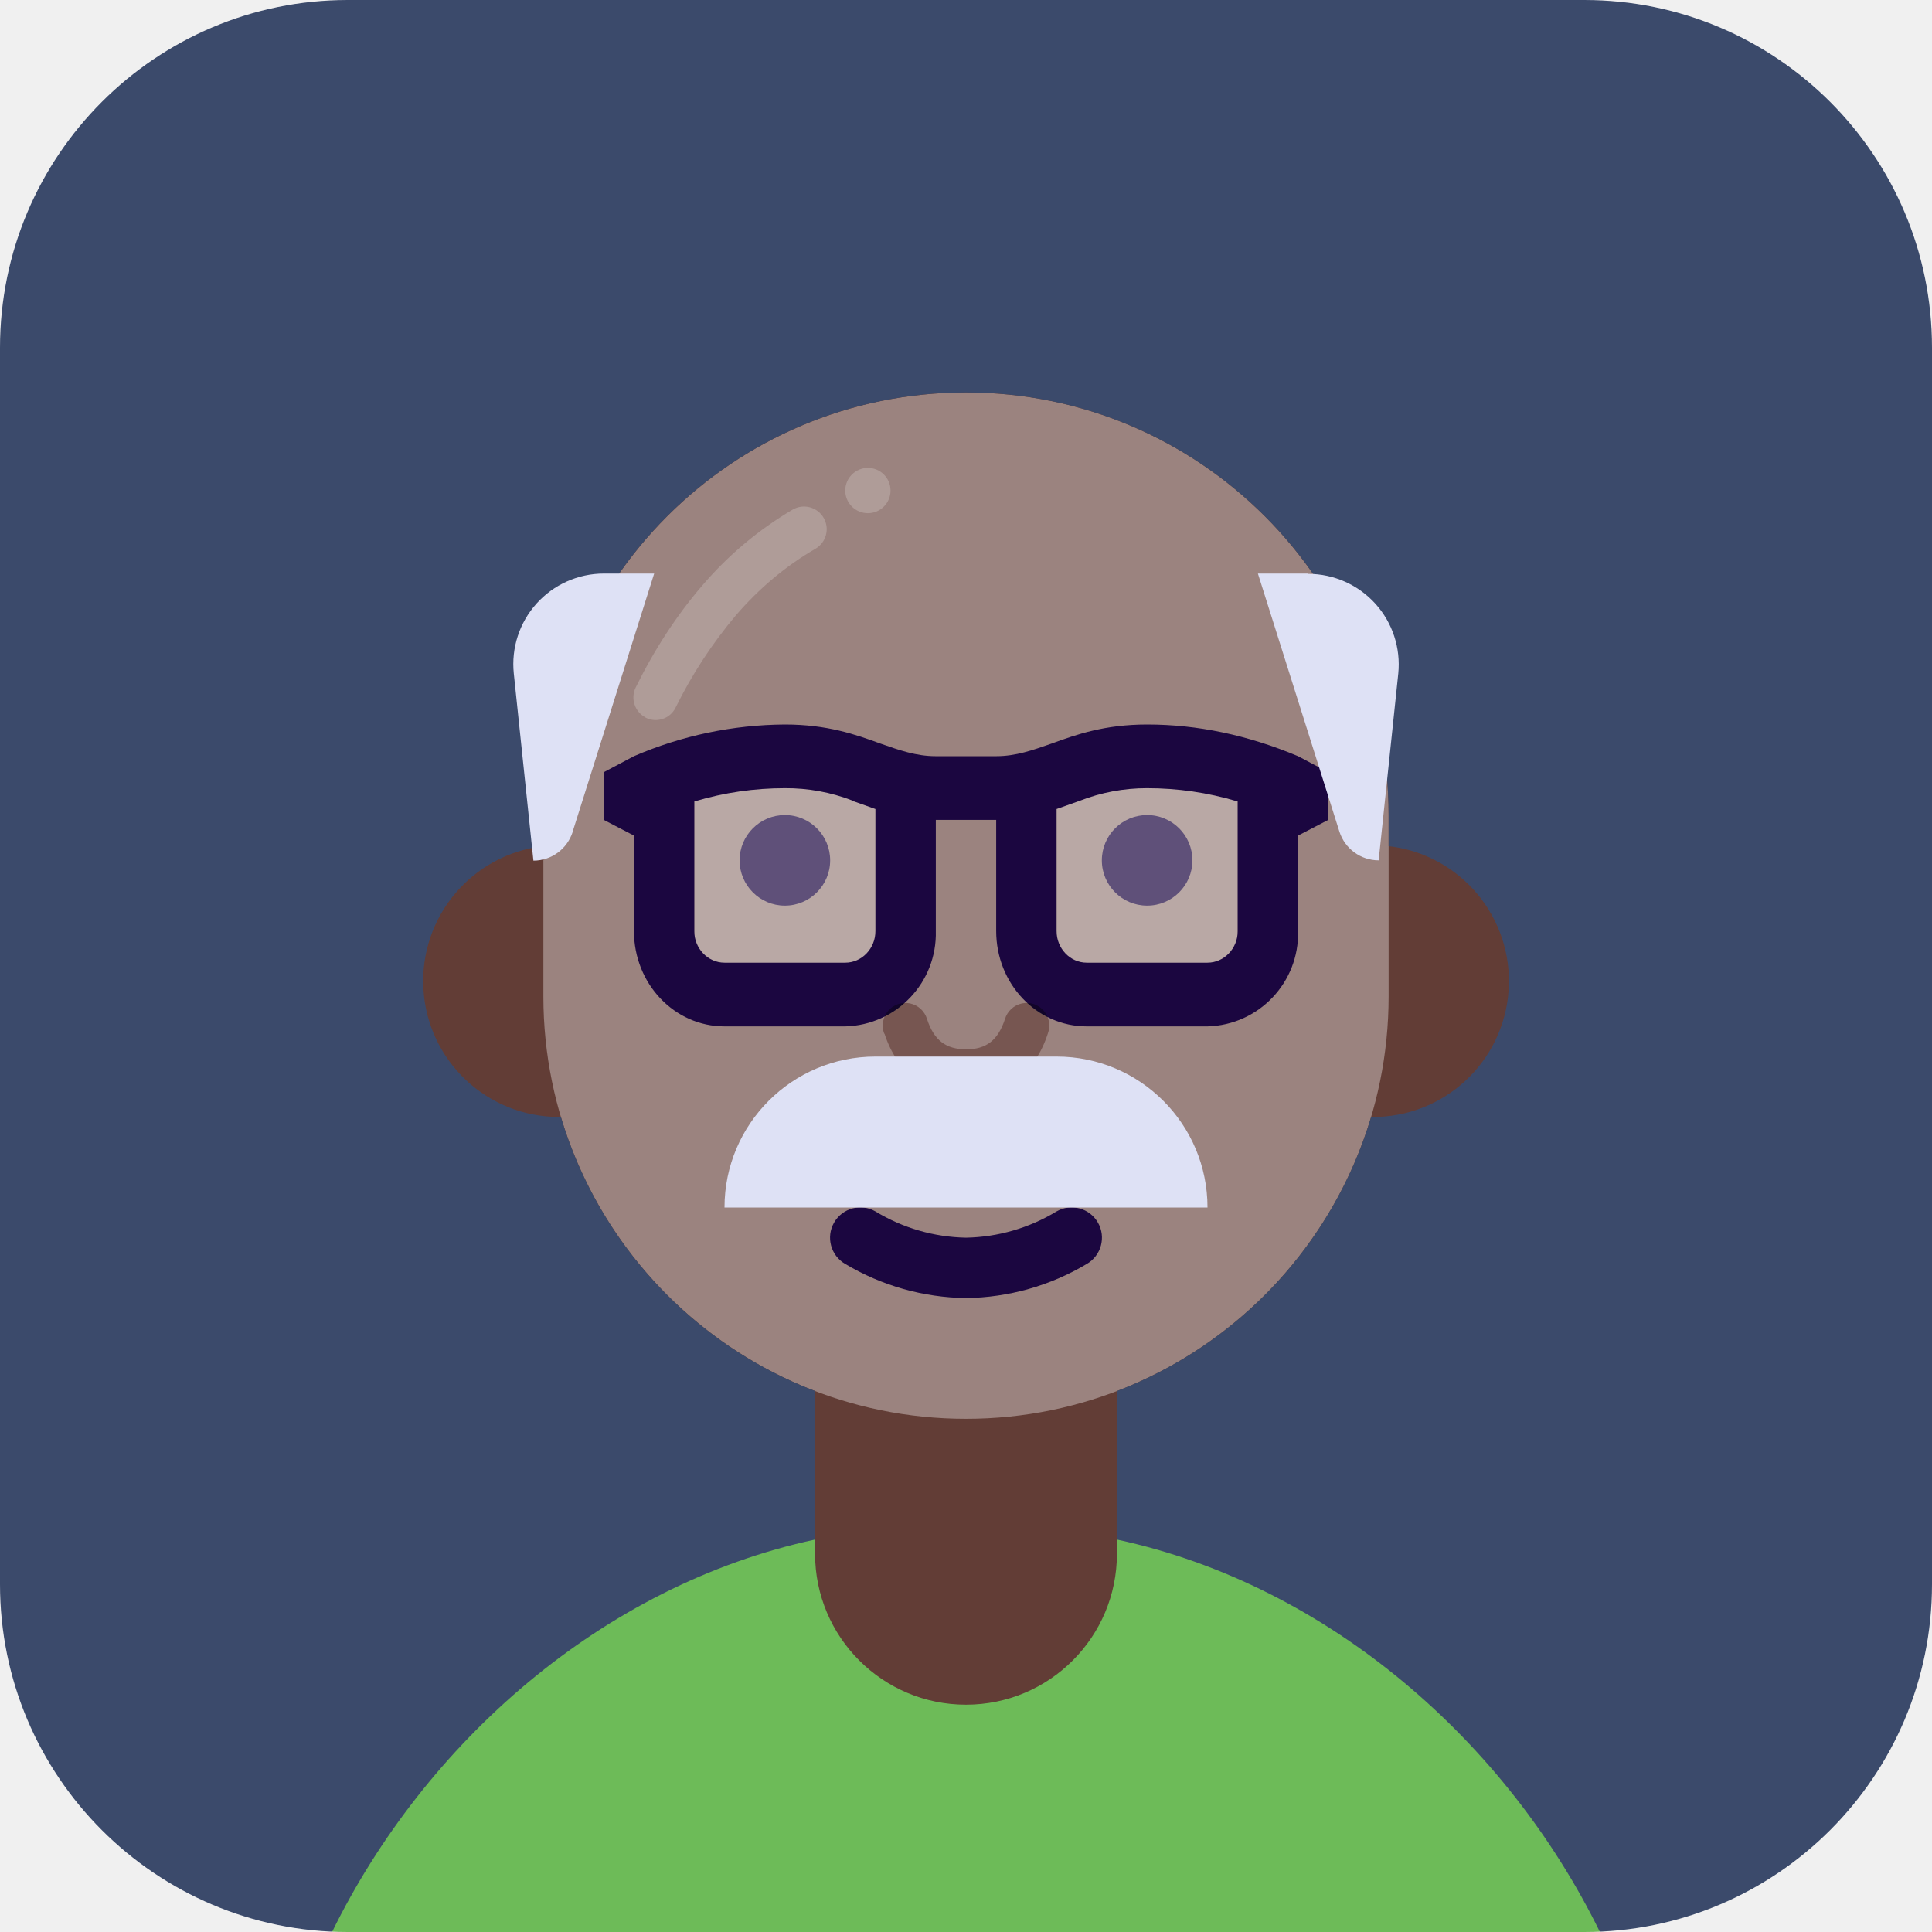
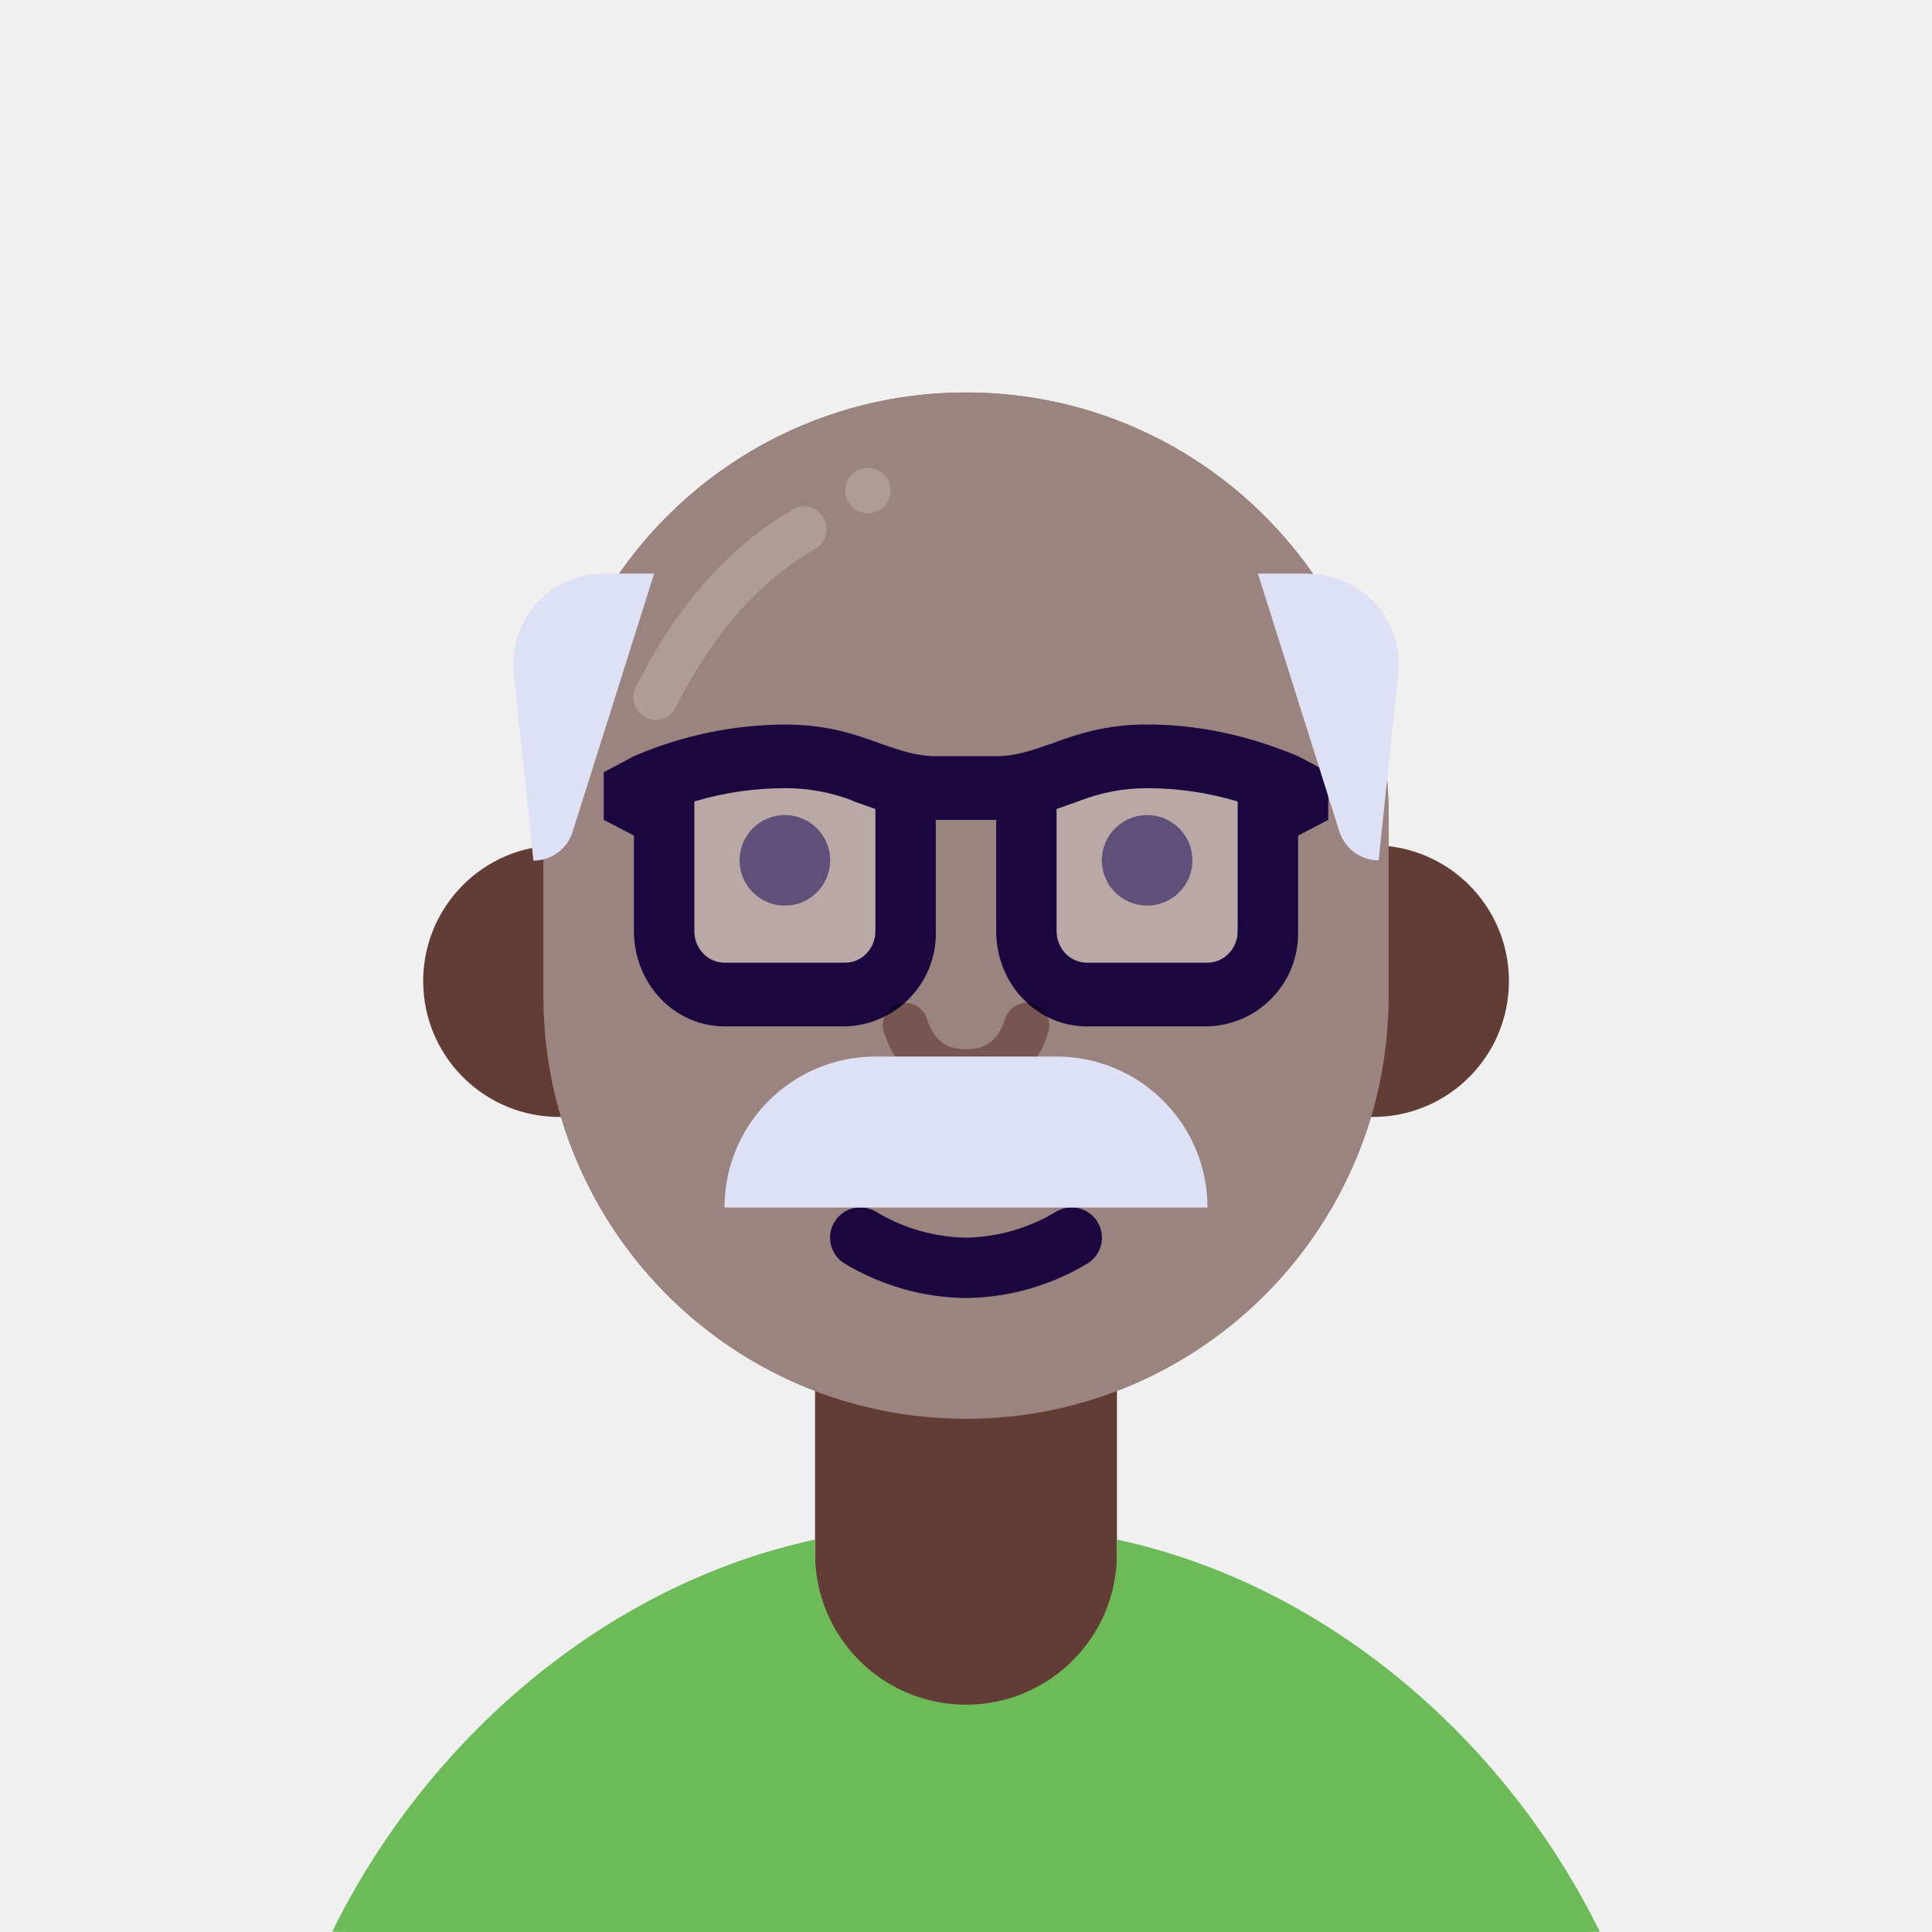
<svg xmlns="http://www.w3.org/2000/svg" viewBox="0 0 64 64" fill="none" shape-rendering="auto" width="128" height="128">
  <mask id="viewboxMask">
    <rect width="64" height="64" rx="11.52" ry="11.52" x="0" y="0" fill="#fff" />
  </mask>
  <g mask="url(#viewboxMask)">
-     <rect fill="#3b4a6b" width="64" height="64" x="0" y="0" />
    <path d="M37 46.08V52a5 5 0 0 1-10 0v-5.92A14.04 14.04 0 0 1 18.58 37h-.08a4.5 4.5 0 0 1-.5-8.97V27a14 14 0 1 1 28 0v1.03a4.5 4.5 0 0 1-.58 8.97A14.04 14.04 0 0 1 37 46.08Z" fill="#623d36" />
    <mask id="personas-a" style="mask-type:luminance" maskUnits="userSpaceOnUse" x="14" y="13" width="36" height="44">
      <path d="M37 46.08V52a5 5 0 0 1-10 0v-5.92A14.04 14.04 0 0 1 18.58 37h-.08a4.5 4.5 0 0 1-.5-8.97V27a14 14 0 1 1 28 0v1.03a4.5 4.5 0 0 1-.58 8.97A14.04 14.04 0 0 1 37 46.08Z" fill="#fff" />
    </mask>
    <g mask="url(#personas-a)">
      <path d="M32 13a14 14 0 0 1 14 14v6a14 14 0 1 1-28 0v-6a14 14 0 0 1 14-14Z" fill="#fff" style="mix-blend-mode:overlay" opacity=".36" />
    </g>
    <g transform="translate(20 24)">
      <path d="M6 6a1.5 1.5 0 1 0 0-3 1.5 1.5 0 0 0 0 3ZM18 6a1.5 1.5 0 1 0 0-3 1.5 1.5 0 0 0 0 3Z" fill="#1B0640" />
      <path d="M9 2H3v6h6V2ZM21 2h-6v6h6V2Z" opacity=".3" fill="#fff" />
      <path fill-rule="evenodd" clip-rule="evenodd" d="M11 1.05h2c.65 0 1.21-.2 1.84-.42C15.66.33 16.6 0 18 0c1.67 0 3.33.35 5 1.05l1 .53v1.58l-1 .52v3.16A3.08 3.08 0 0 1 20 10h-4c-1.66 0-3-1.41-3-3.16V3.16h-2v3.68A3.08 3.08 0 0 1 8 10H4c-1.66 0-3-1.41-3-3.16V3.68l-1-.52V1.58l1-.53A12.8 12.8 0 0 1 6 0c1.4 0 2.34.33 3.16.63.63.22 1.19.42 1.84.42ZM8.24 2.52A6.1 6.1 0 0 0 6 2.11c-1 0-2 .14-3 .44v4.3c0 .57.45 1.04 1 1.04h4c.55 0 1-.47 1-1.05V2.8l-.76-.27ZM15 2.8l.76-.27A6.1 6.1 0 0 1 18 2.11c1 0 2 .14 3 .44v4.3c0 .57-.45 1.04-1 1.04h-4c-.55 0-1-.47-1-1.05V2.8Z" fill="#1B0640" />
    </g>
    <g transform="translate(2 2)">
      <path fill-rule="evenodd" clip-rule="evenodd" d="m16.97 25.55 2.7-8.55H18a3 3 0 0 0-2.98 3.31l.65 6.2c.6 0 1.12-.39 1.3-.95ZM41.34 17h-1.67l2.7 8.55c.18.56.7.95 1.3.95l.65-6.19a3 3 0 0 0-2.98-3.3Z" fill="#dee1f5" />
      <path d="M26.75 15a.75.75 0 1 0 0-1.5.75.75 0 0 0 0 1.5ZM19.38 21.77c.37.19.82.04 1-.33a15.05 15.05 0 0 1 2-3.06c.76-.88 1.63-1.62 2.63-2.2a.75.75 0 0 0-.75-1.3 11.86 11.86 0 0 0-3 2.52c-.85.99-1.58 2.11-2.2 3.37a.75.75 0 0 0 .33 1Z" style="mix-blend-mode:overlay" opacity=".2" fill="#fff" />
    </g>
    <g transform="translate(11 44)">
      <path d="M16 7v.47a5 5 0 1 0 10 0V7c7.06 1.52 12.93 6.74 16 13H0C3.07 13.74 8.94 8.52 16 7Z" fill="#6dbb58" />
    </g>
    <g transform="translate(23 36)">
      <path d="M5 5.87a1 1 0 1 1 1-1.74A6 6 0 0 0 9 5a6 6 0 0 0 3-.87 1 1 0 1 1 1 1.74A8 8 0 0 1 9 7a8 8 0 0 1-4-1.13Z" fill="#1B0640" />
    </g>
    <g transform="translate(24 28)">
      <path d="M5.29 6.24a.75.75 0 1 1 1.42-.48c.23.7.62 1 1.3 1 .66 0 1.05-.3 1.28-1a.75.75 0 1 1 1.42.48c-.42 1.3-1.37 2.01-2.7 2.01S5.72 7.54 5.3 6.24Z" fill="#000" style="mix-blend-mode:overlay" opacity=".36" />
    </g>
    <g transform="translate(14 26)">
      <path d="M10 14a5 5 0 0 1 5-5h6a5 5 0 0 1 5 5H10Z" fill="#dee1f5" />
    </g>
  </g>
</svg>
